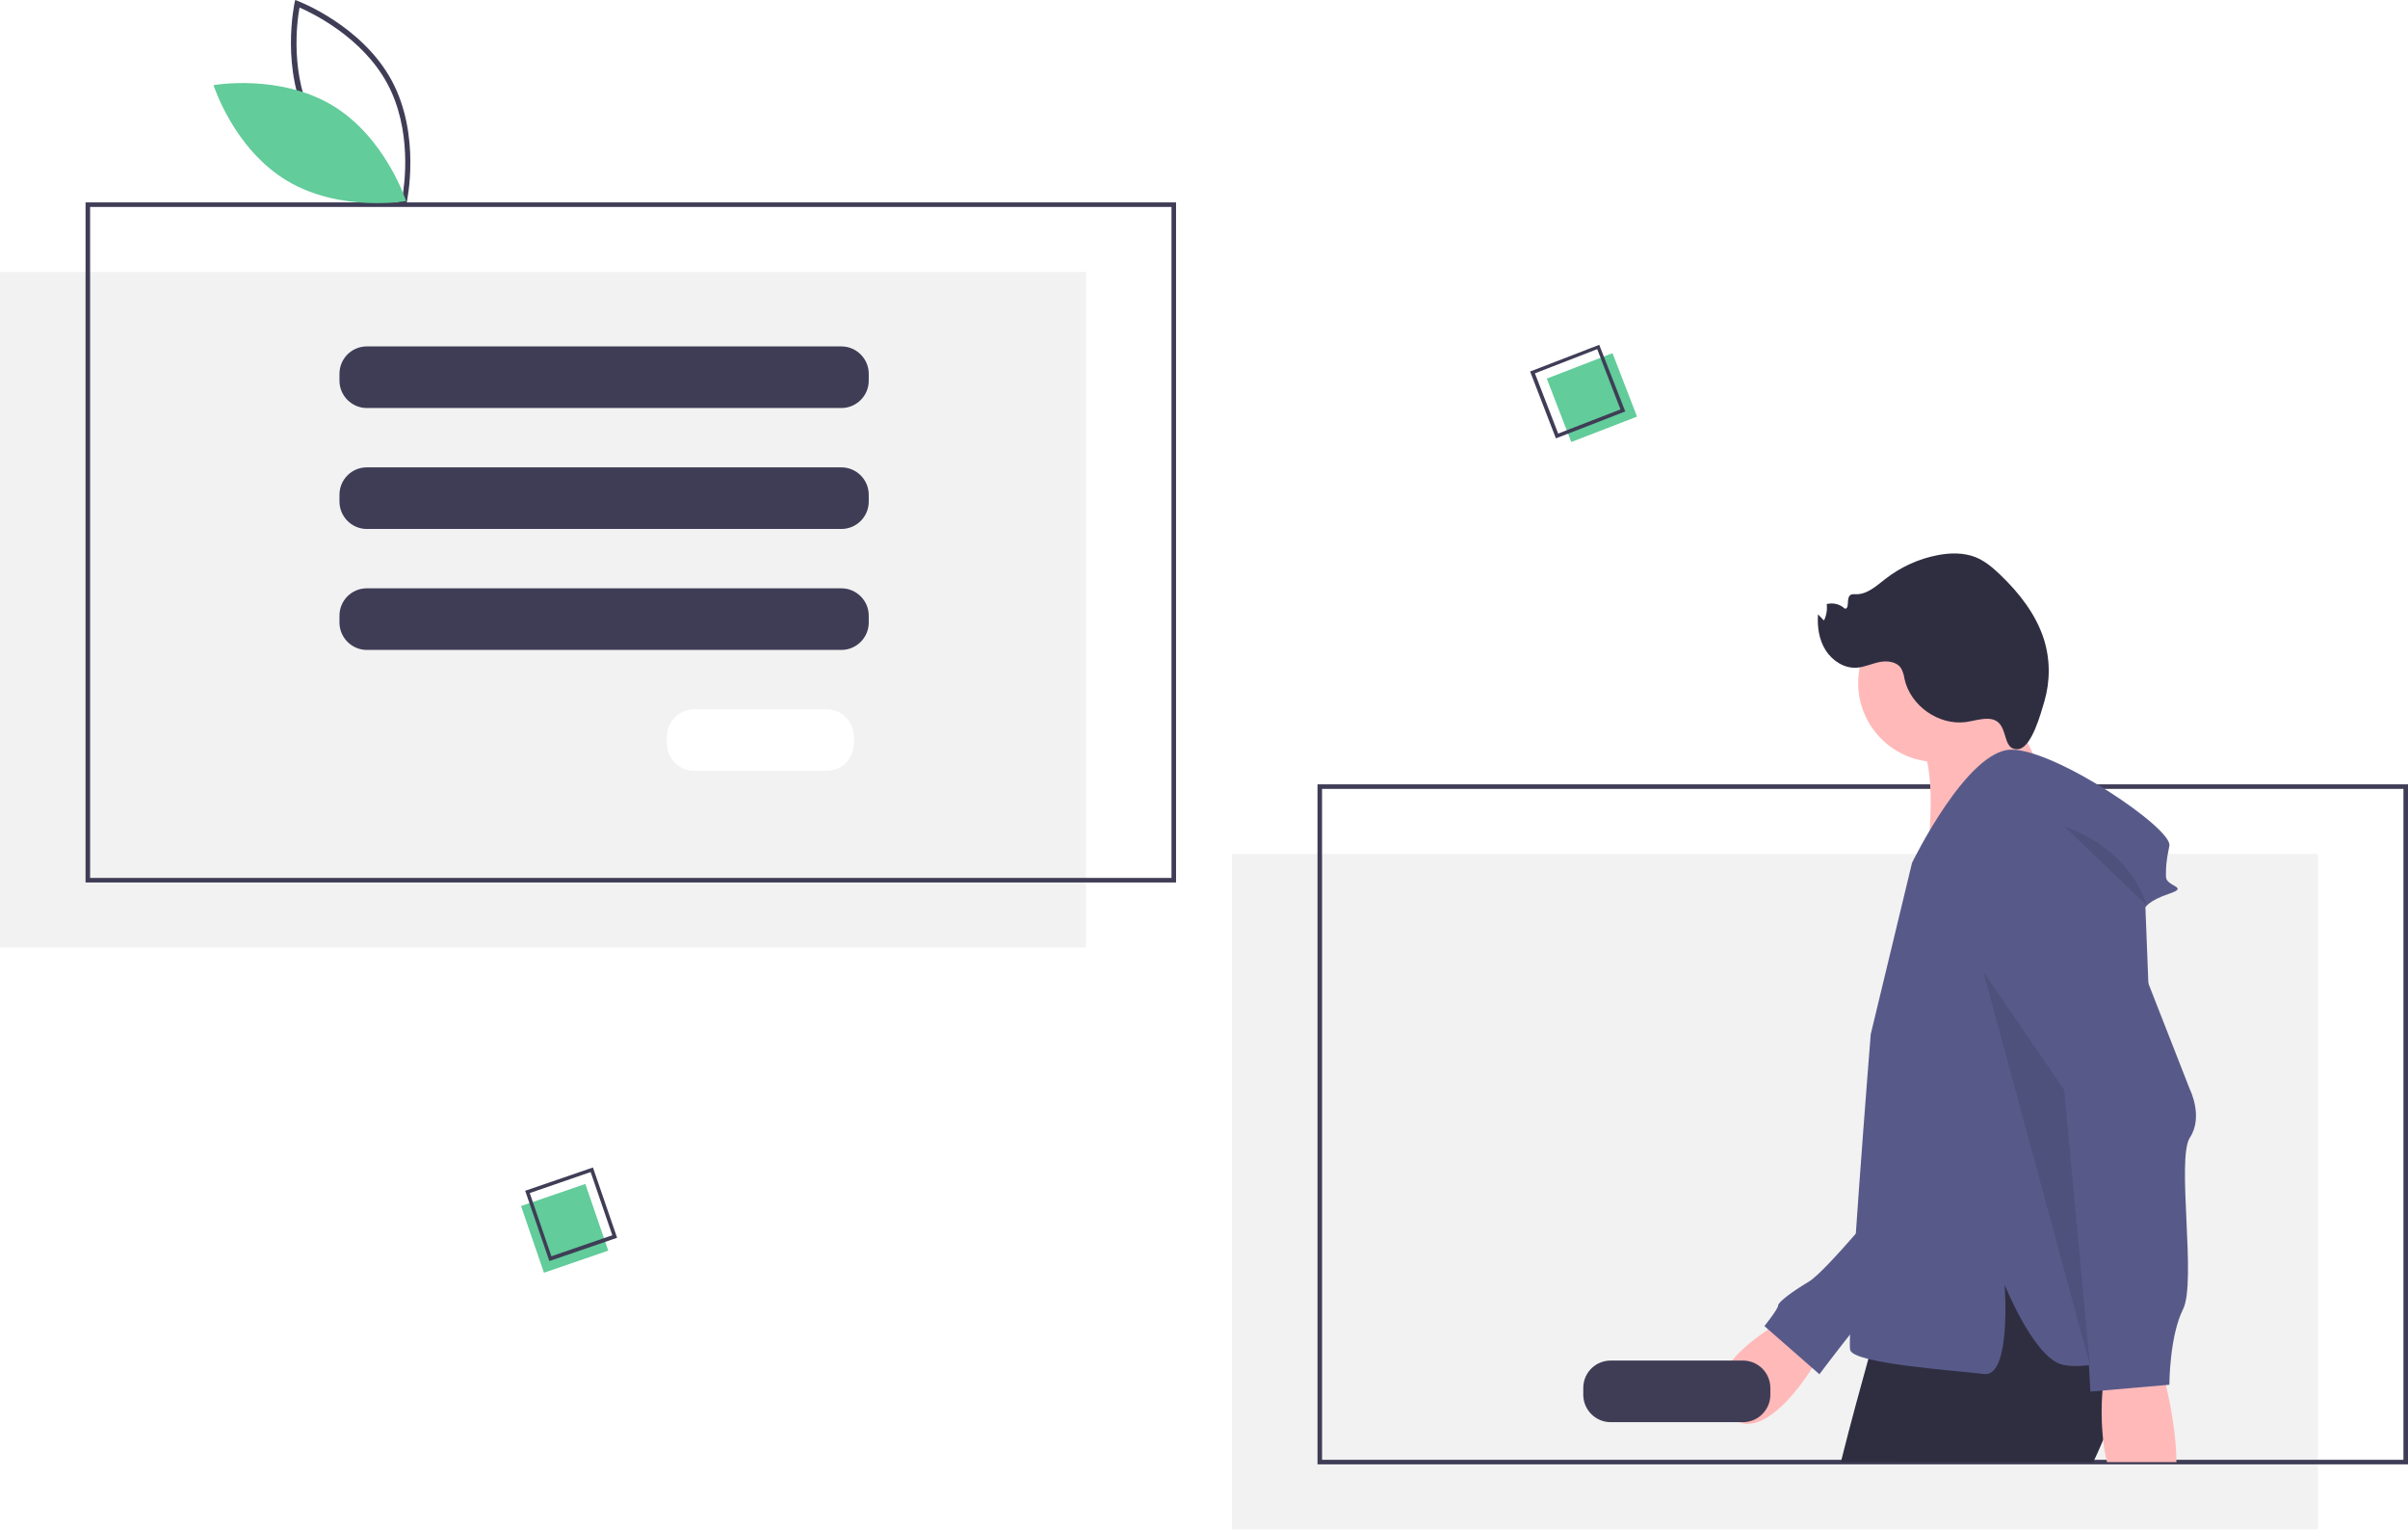
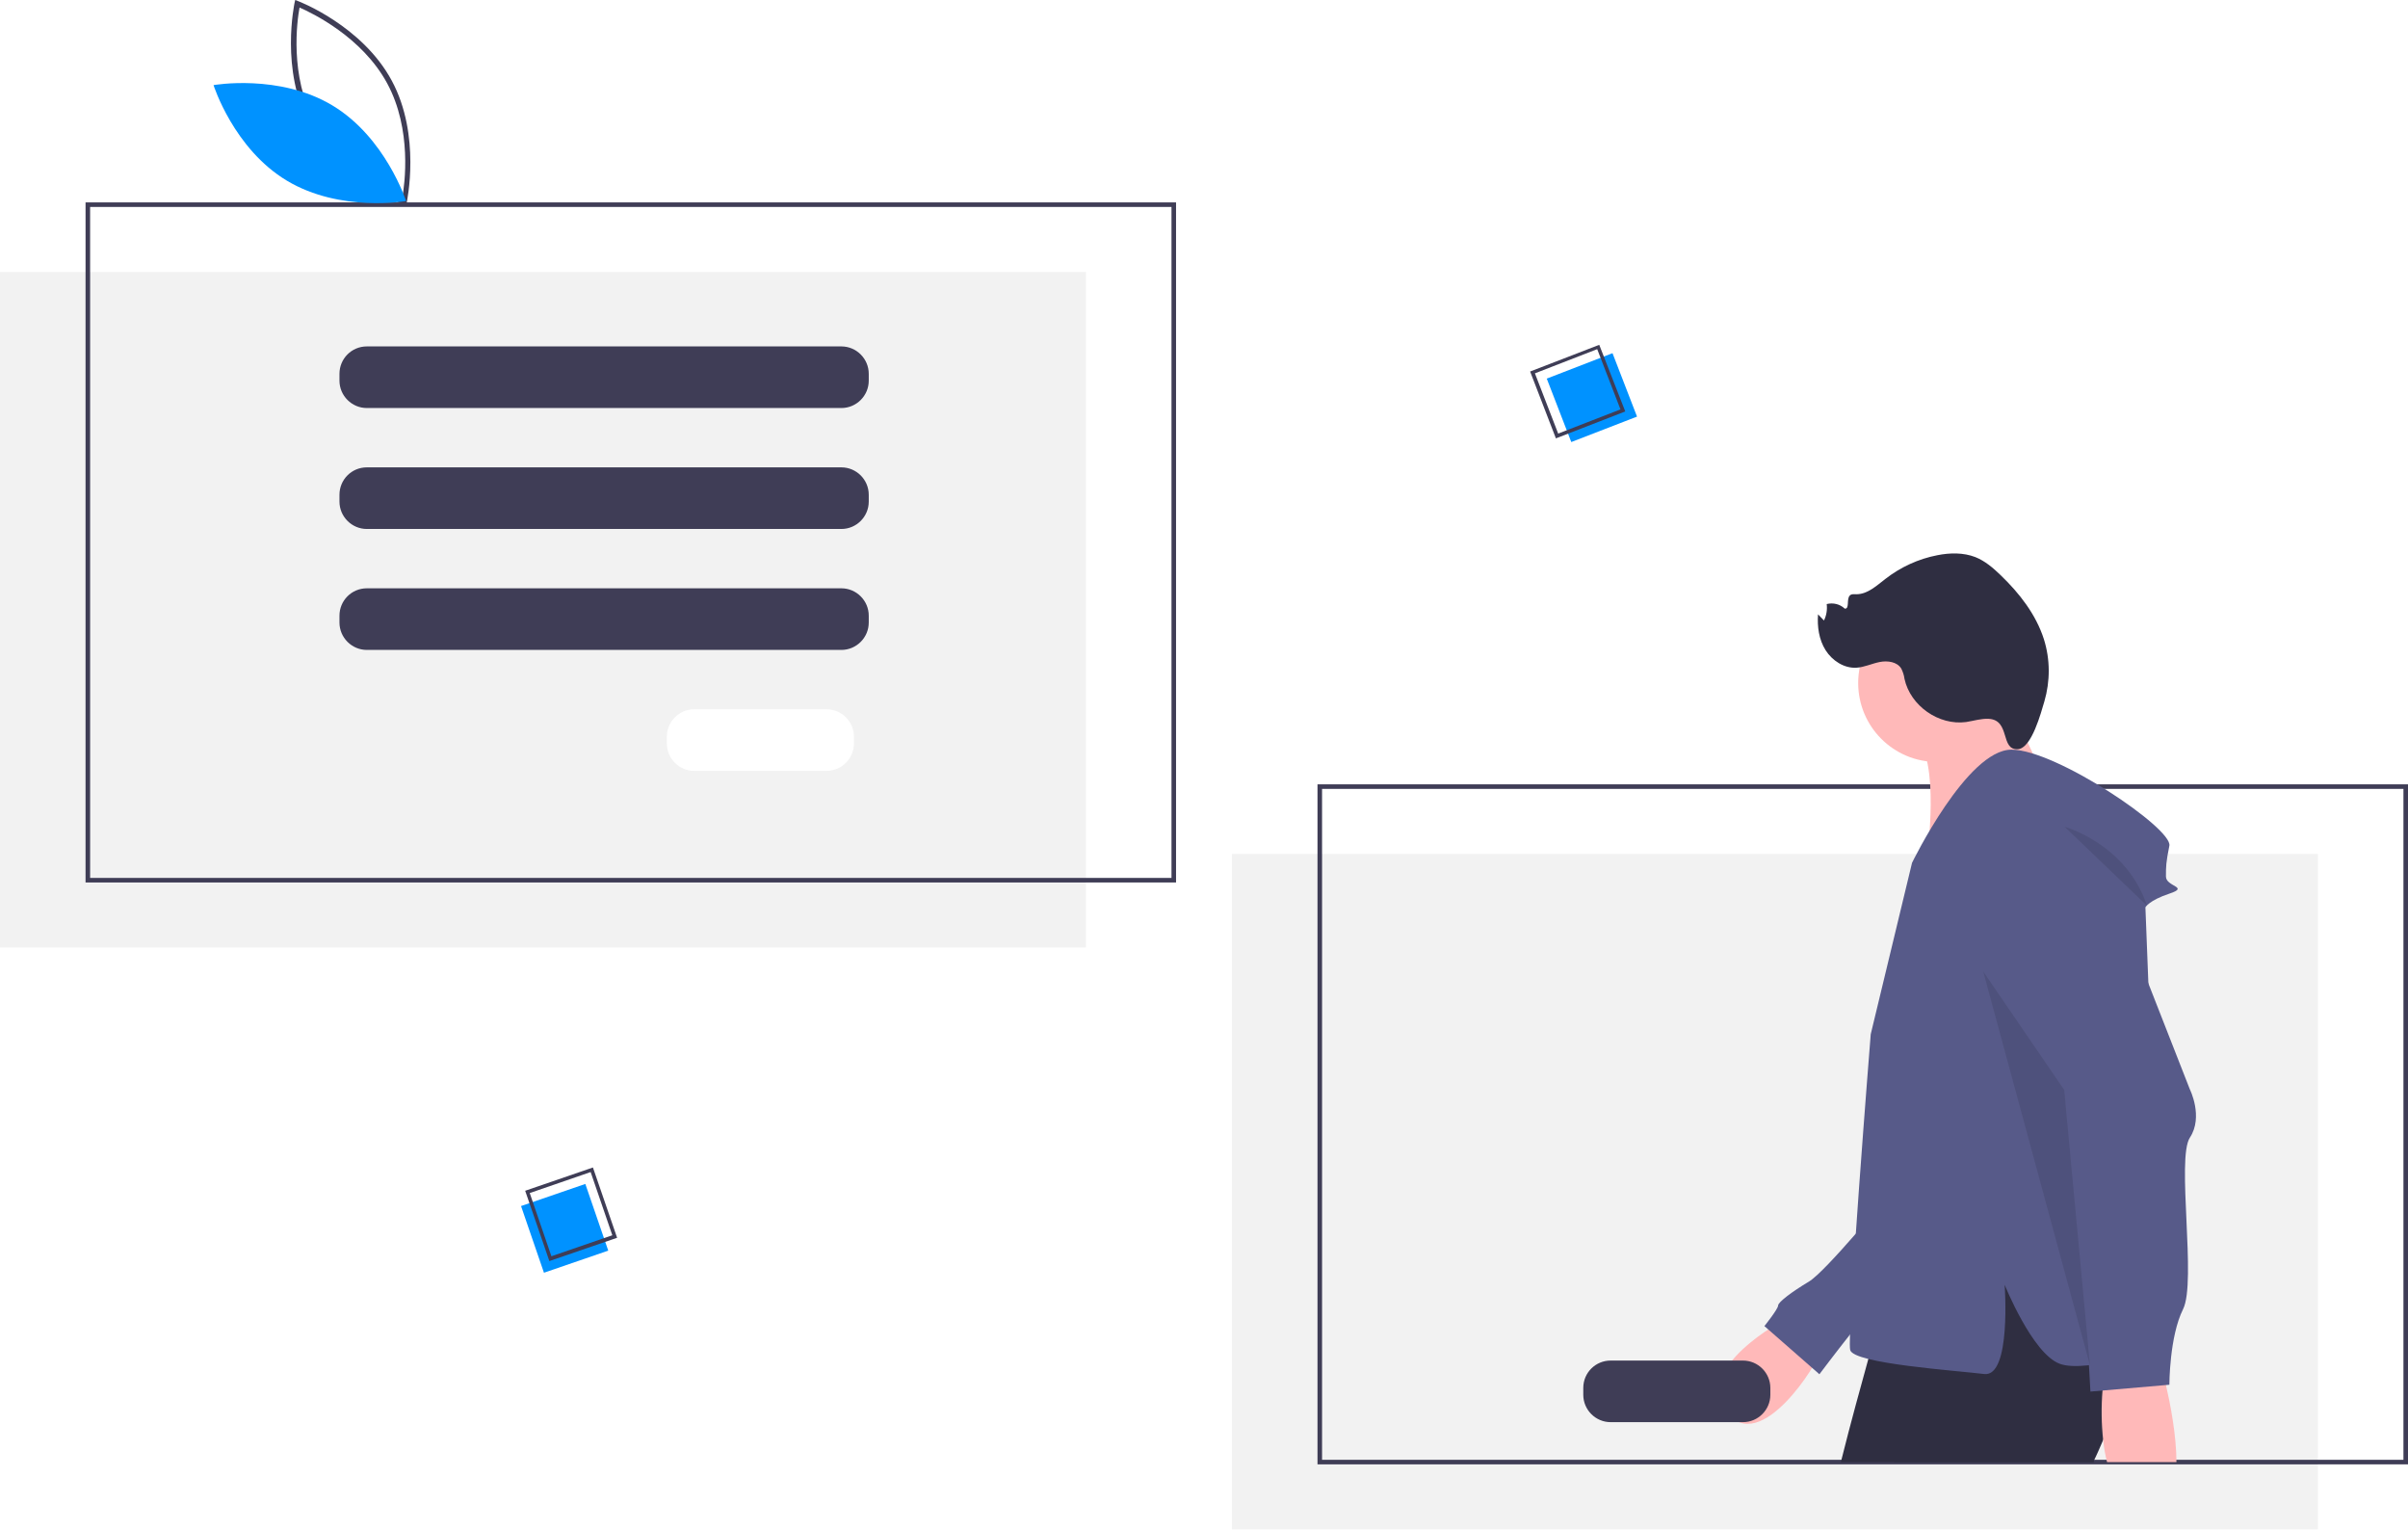
<svg xmlns="http://www.w3.org/2000/svg" version="1.1" id="b4b2b9fe-f942-49b6-919a-816d625fc7ce" x="0" y="0" viewBox="0 0 1055.5 670.2" style="enable-background:new 0 0 1055.5 670.2" xml:space="preserve">
-   <style>.st0{fill:#f2f2f2}.st1{fill:#62cc9a}.st2{fill:#3f3d56}.st3{fill:#ffb9b9}.st4{fill:#575a89}.st5{fill:#2f2e41}.st6{opacity:.1;enable-background:new}</style>
+   <style>.st0{fill:#f2f2f2}.st1{fill:#0092ff}.st2{fill:#3f3d56}.st3{fill:#ffb9b9}.st4{fill:#575a89}.st5{fill:#2f2e41}.st6{opacity:.1;enable-background:new}</style>
  <path class="st0" d="M0 119.2v296h476v-296H0zm374.3 206.6c0 6.6-5.4 12-12 12h-58c-6.6 0-12-5.4-12-12v-3c0-6.6 5.4-12 12-12h58c6.6 0 12 5.4 12 12v3z" />
  <path transform="rotate(-21.14 697.853 174.148)" class="st1" d="M682.3 159.3h30.9v29.8h-30.9z" />
  <path class="st2" d="M712.4 180.3 682 192.1l-11.3-29.3 30.3-11.7 11.4 29.2zM683 190l27.3-10.6-10.2-26.4-27.3 10.6L683 190z" />
  <path transform="rotate(-18.968 247.542 538.252)" class="st1" d="M232.6 522.8h29.8v30.9h-29.8z" />
  <path class="st2" d="m240.8 552.6-10.6-30.8 29.7-10.2 10.6 30.8-29.7 10.2zm-8.6-29.8 9.5 27.7 26.7-9.2-9.5-27.7-26.7 9.2zM515.5 386.7h-478v-298h478v298zm-476-2h474v-294h-474v294z" />
  <path class="st0" d="M540 374.2h476v296H540z" />
  <path class="st2" d="M1055.5 641.7h-478v-298h478v298zm-476-2h474v-294h-474v294zM160.8 257.8h208c6.6 0 12 5.4 12 12v3c0 6.6-5.4 12-12 12h-208c-6.6 0-12-5.4-12-12v-3c0-6.6 5.3-12 12-12zM160.8 151.8h208c6.6 0 12 5.4 12 12v3c0 6.6-5.4 12-12 12h-208c-6.6 0-12-5.4-12-12v-3c0-6.6 5.3-12 12-12zM160.8 204.8h208c6.6 0 12 5.4 12 12v3c0 6.6-5.4 12-12 12h-208c-6.6 0-12-5.4-12-12v-3c0-6.6 5.3-12 12-12zM178 90l-1.3-.5c-.3-.1-28-10.7-41-34.8-13-24.1-6.6-53.1-6.6-53.4l.3-1.3 1.3.5c.3.1 28 10.7 41 34.8 13 24.1 6.6 53.1 6.6 53.4L178 90zm-40.1-36.4c11 20.4 32.9 30.8 38.4 33.2 1.1-5.9 4.4-30-6.6-50.3-11-20.3-32.9-30.8-38.4-33.2-1.1 5.9-4.4 29.9 6.6 50.3z" />
  <path class="st1" d="M145.7 46.2C169 60.2 178 88.1 178 88.1s-28.8 5.1-52.2-8.9-32.2-41.9-32.2-41.9 28.8-5.1 52.1 8.9z" />
  <path class="st3" d="M782.4 578.2s-40.6 21.1-25.6 40.6 40.6-22.6 40.6-25.6-15-15-15-15z" />
  <path class="st4" d="M827.5 524s-27.1 33.1-34.6 37.6-13.5 9-13.5 10.5-6 9-6 9l24.1 21.1s27.1-36.1 30.1-36.1-.1-42.1-.1-42.1z" />
  <path class="st5" d="M917.9 640.7h-87.7l6.6-42 5.4-33.9 3.4-21.2 33.1-12.1 8 12.4 25.1 38.8 1.6 15.9 4.4 41.7z" />
  <path class="st5" d="M935.8 581.2s-.6 5.2-2.4 13.5c-.5 2.1-1 4.5-1.7 7-.6 2.2-1.2 4.5-1.9 6.9-2.2 7.7-4.9 15.2-8 22.6-1.3 3-2.6 6.1-4.1 9.1-.1.1-.1.3-.2.4H806.9c4.5-18 9-34.1 12-45 2.5-9 4.1-14.5 4.1-14.5l19.2-16.3 21.4-18.2 23.1-2.6 14.3-1.6 9.8-1.1 1.6-.2 3.9-.5 19.5 40.5z" />
  <circle class="st3" cx="849.1" cy="299.3" r="34.6" />
  <path class="st3" d="m877.4 301 18.1 38.7-50.8 35.2s6-41.9-5.3-52.5 38-21.4 38-21.4z" />
  <path class="st4" d="M838.1 378.1s24.1-49.6 43.6-49.6 70.7 34.6 69.2 42.1-1.5 9-1.5 13.5 10.5 4.5 1.5 7.5-10.5 6-10.5 6l7.5 192.5s-33.1 12-45.1 7.5-24.1-34.6-24.1-34.6 3 40.6-9 39.1-57.1-4.5-58.7-10.5 9-138.4 9-138.4l18.1-75.1z" />
  <path class="st3" d="M954 640.7h-30.4c-.8-3.1-1.4-6.3-1.7-9.5-.8-7.3-.9-14.6-.3-21.9.3-4.3.7-7.1.7-7.1l9.5-.6 16.1-.9s.6 2.4 1.5 6.2c1.8 7.8 4.6 21.9 4.6 33.8z" />
  <path class="st4" d="m916.3 366.1 43.6 111.3s6 12 0 21.1 3 63.2-3 75.2-6 33.1-6 33.1l-34.6 3-7.5-132.3-39.1-84.2c-.1-.1 3-34.7 46.6-27.2z" />
  <path class="st6" d="M905 362.3s27.1 7.5 36.1 34.6L905 362.3z" />
  <path class="st5" d="M871.8 315c-3.4-.2-6.7.9-10 1.4-12 1.6-24.4-7.1-27-18.9-.2-1.6-.7-3.1-1.4-4.5-1.8-3-6-3.6-9.5-2.9s-6.7 2.3-10.2 2.5c-5.4.3-10.6-3.1-13.5-7.7s-3.7-10.3-3.3-15.7l2.6 2.7c1.1-2.2 1.5-4.7 1.2-7.2 2.8-.7 5.8 0 7.9 2 2.3.2.6-4.3 2.3-5.8.7-.7 1.8-.5 2.8-.5 4.9 0 8.8-3.7 12.7-6.7 6.7-5.2 14.5-8.8 22.8-10.4 5.5-1.1 11.4-1.2 16.6.8 4.3 1.7 7.9 4.8 11.2 8 8.2 7.9 15.4 17.1 18.9 28 2.8 8.9 2.8 18.4.2 27.3-1.4 4.6-5.5 20.5-11.6 20.9-7.8.5-3.2-12.7-12.7-13.3z" />
  <path class="st6" d="m869.3 425.7 35.5 51.9 11.3 120.7z" />
  <path class="st2" d="M706 596.2h58c6.6 0 12 5.4 12 12v3c0 6.6-5.4 12-12 12h-58c-6.6 0-12-5.4-12-12v-3c0-6.7 5.4-12 12-12z" />
</svg>
